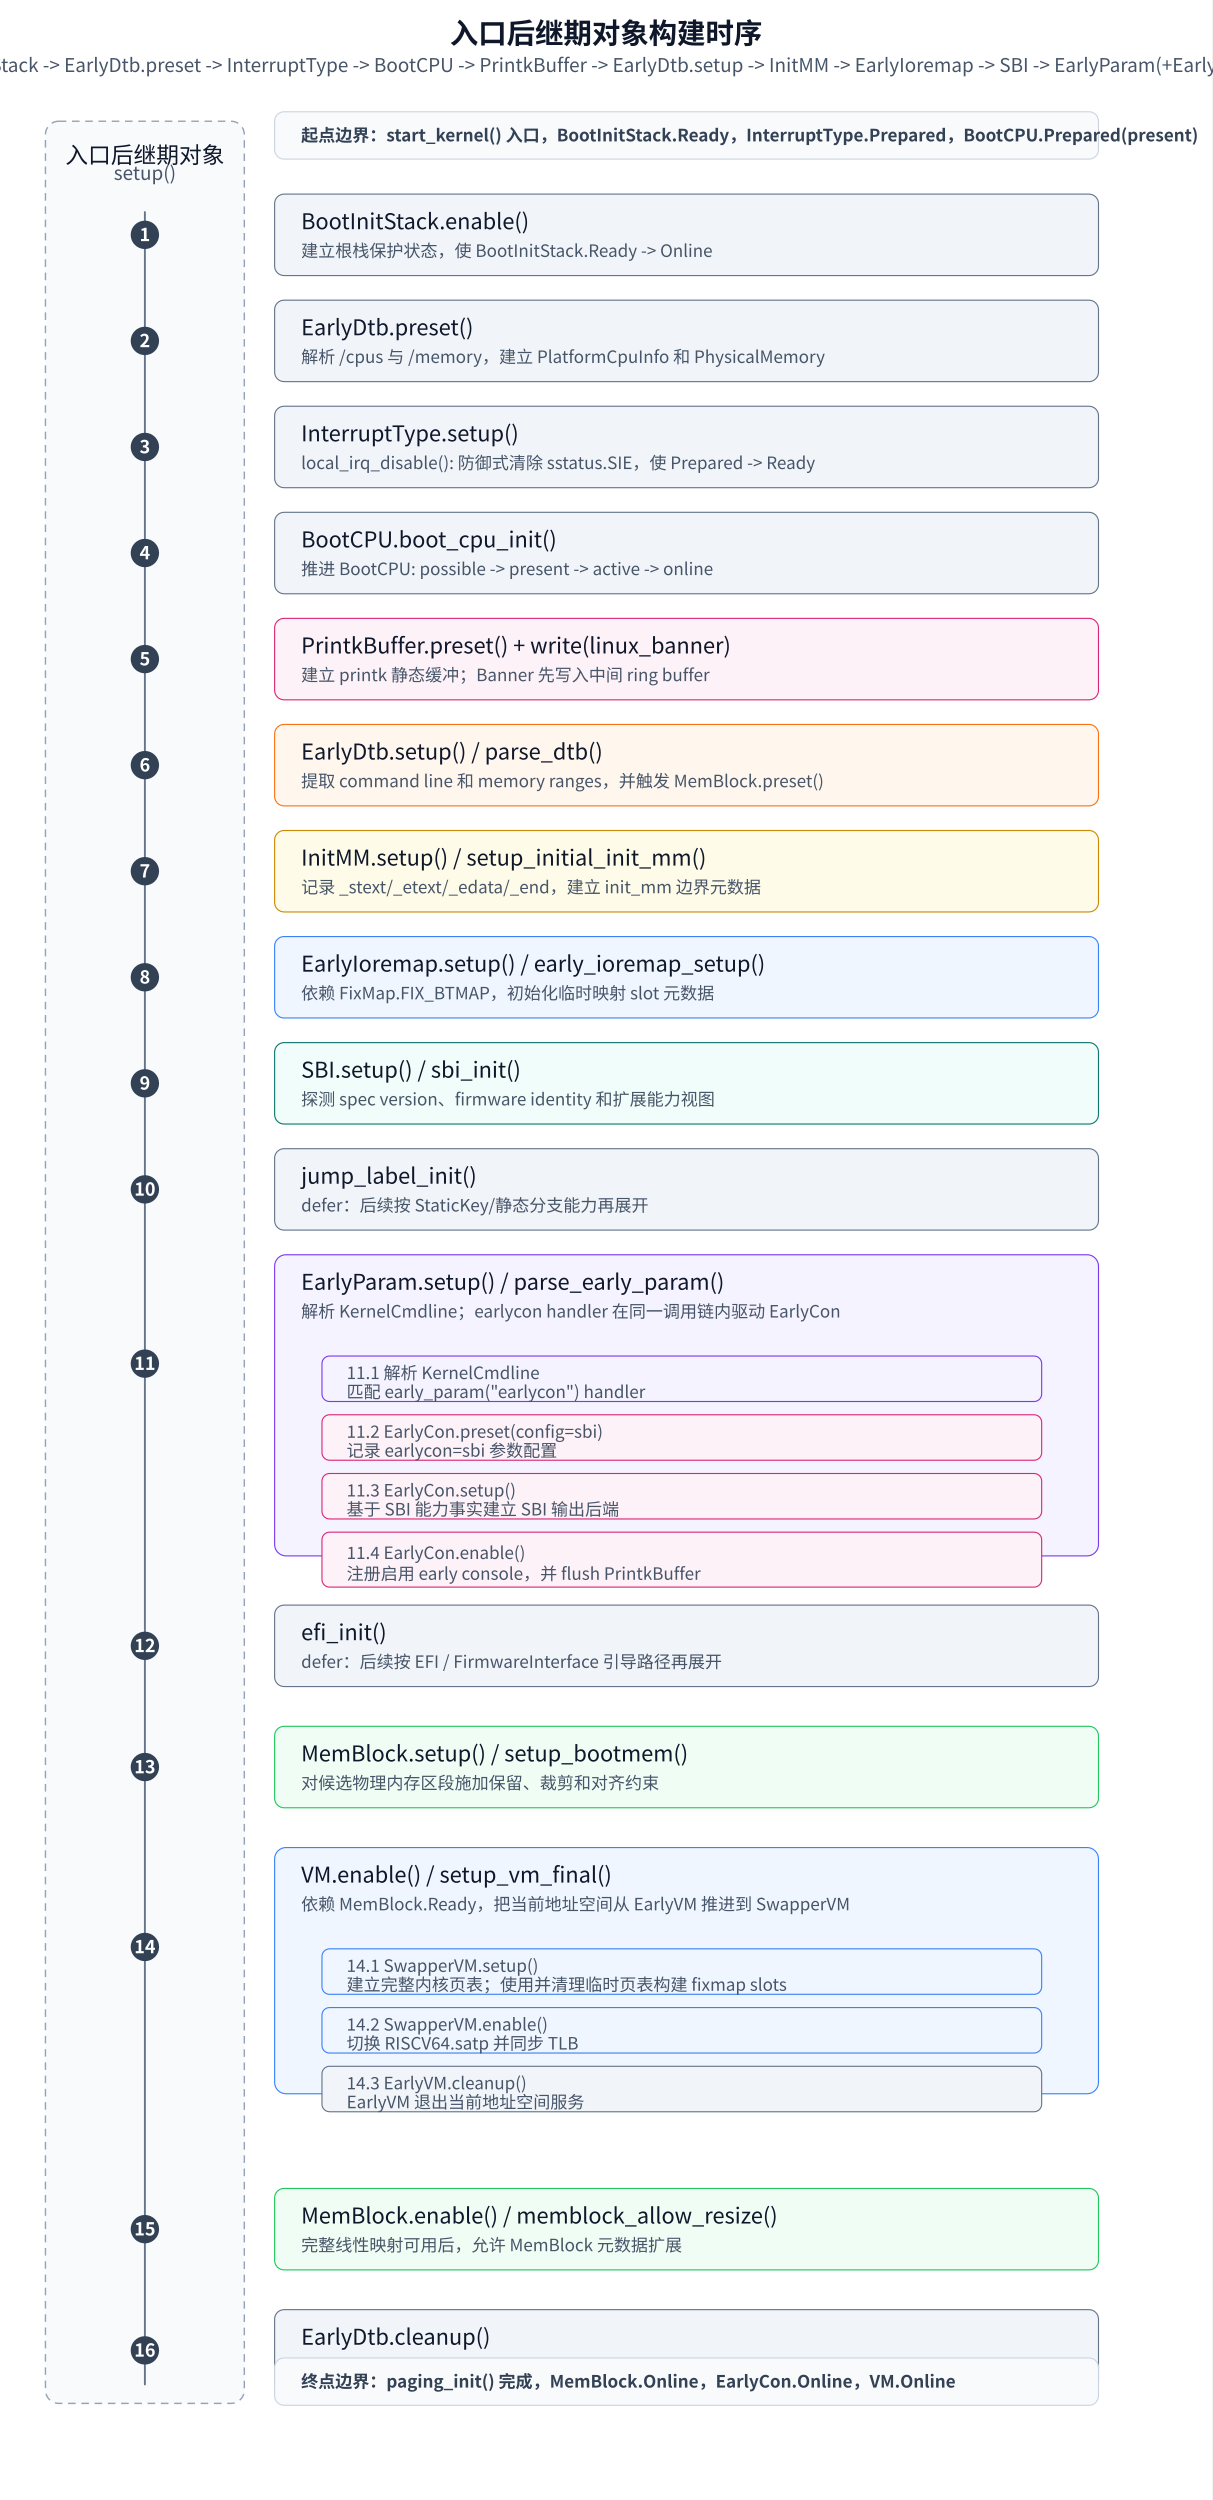
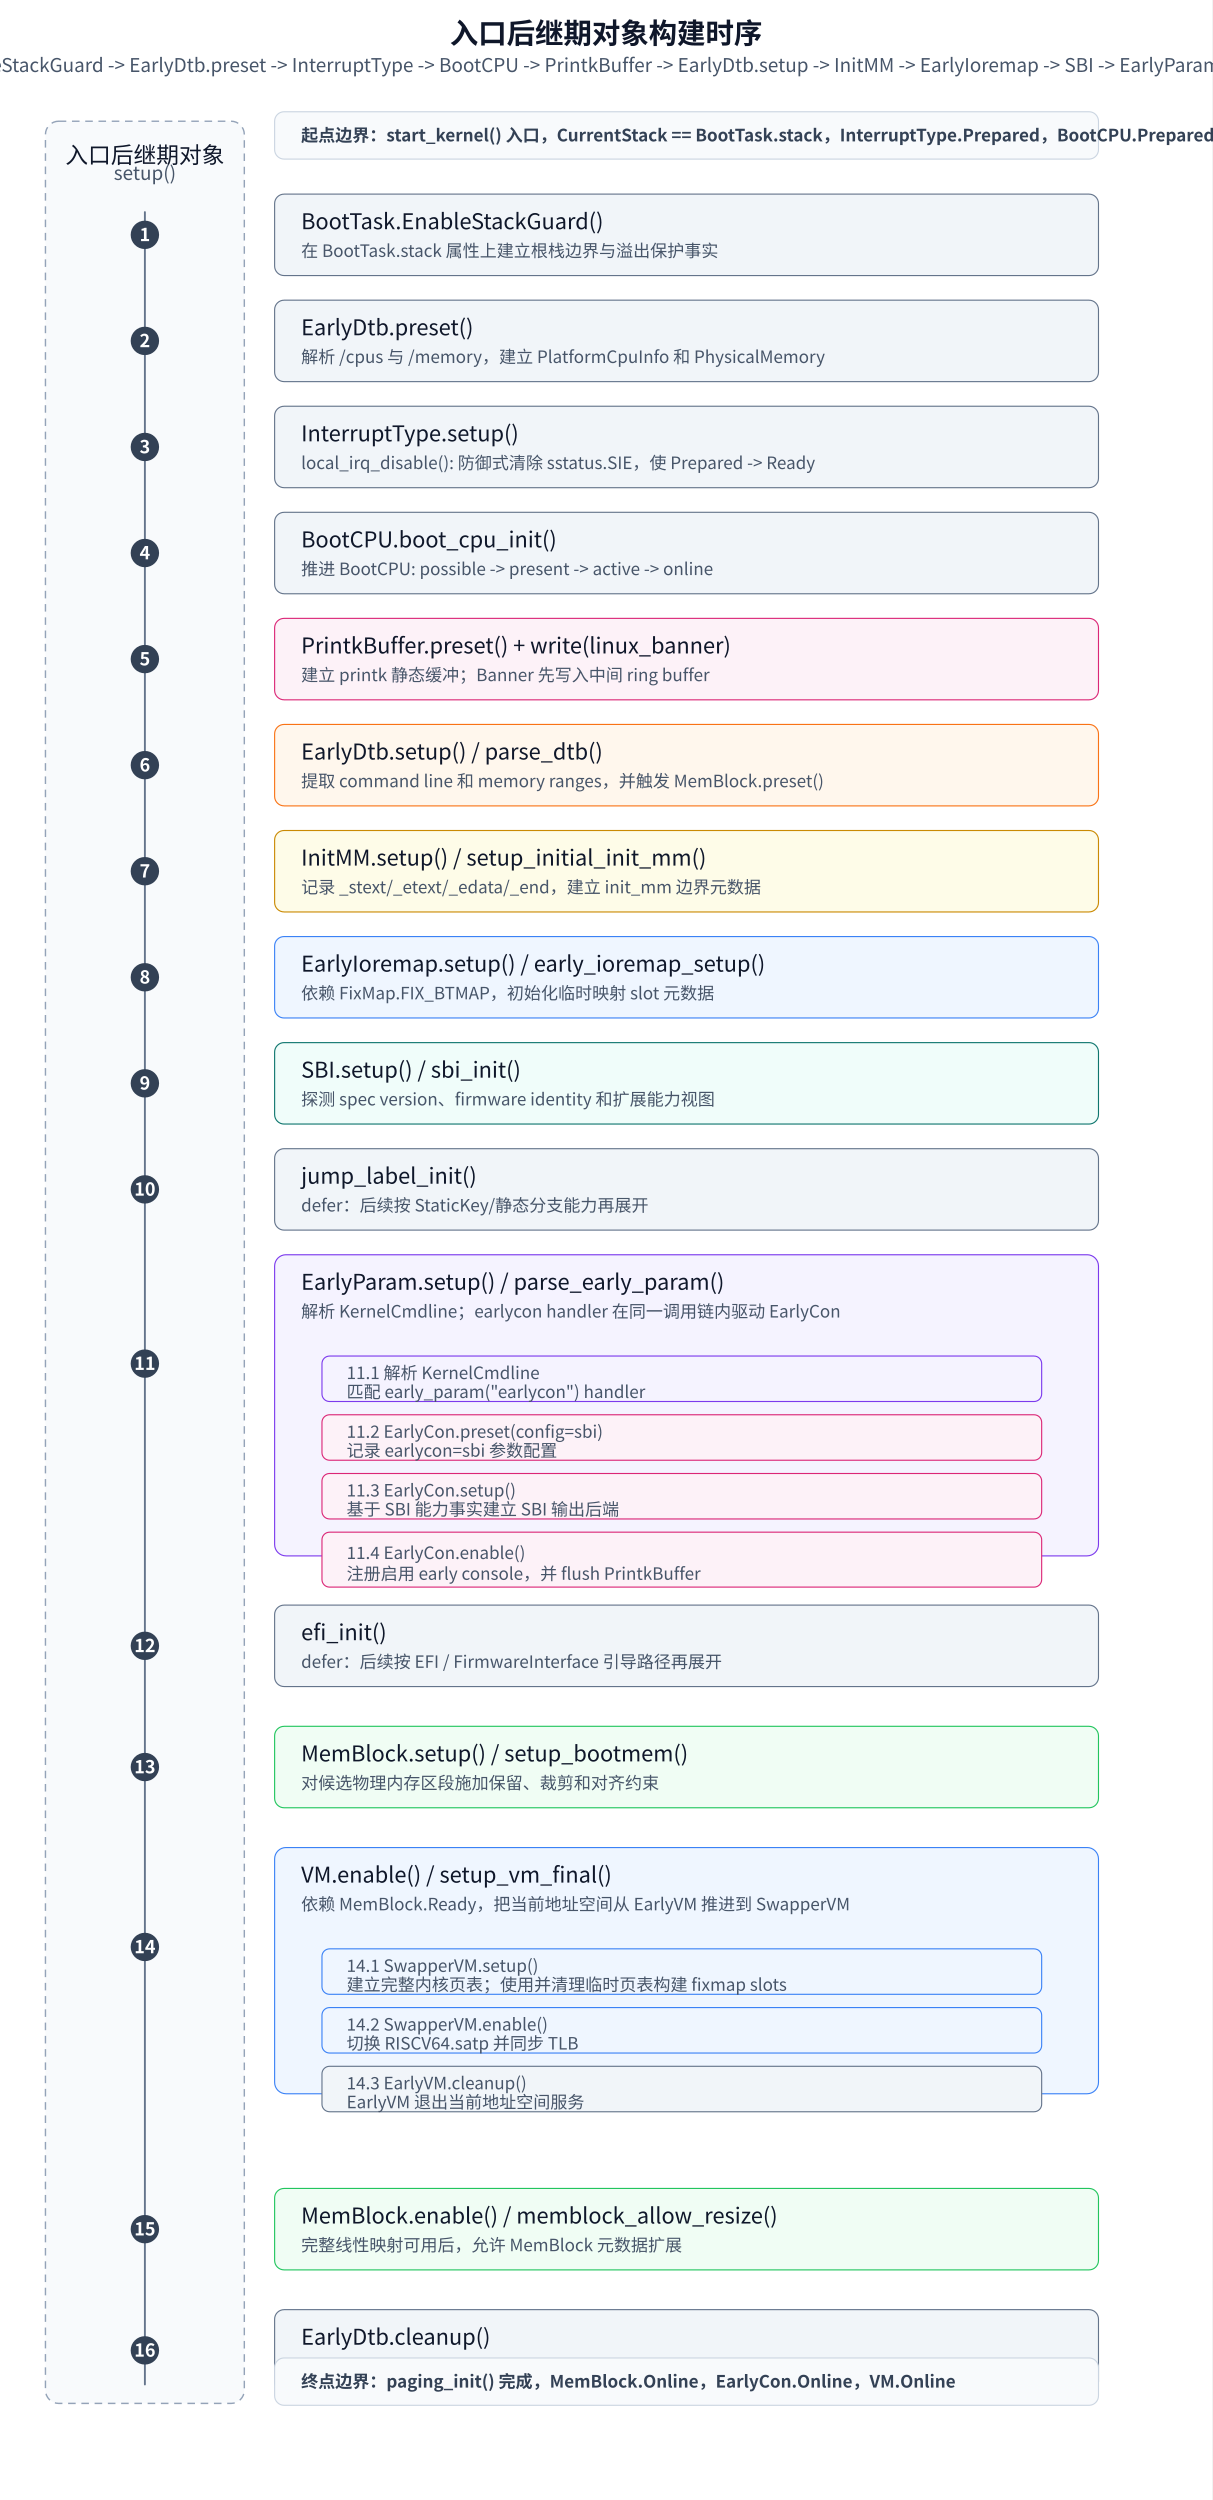
<svg xmlns="http://www.w3.org/2000/svg" width="1280" height="2640" viewBox="0 0 1280 2640" role="img" aria-labelledby="title desc">
  <defs>
    <style>
      text {
        font-family: "Microsoft YaHei", "Noto Sans CJK SC", "Source Han Sans SC", Arial, sans-serif;
        fill: #0f172a;
      }
      .title { font-size: 30px; font-weight: 600; }
      .subtitle { font-size: 20px; fill: #475569; }
      .lane { fill: #f8fafc; stroke: #94a3b8; stroke-width: 1.5; stroke-dasharray: 8 6; }
      .box { fill: #ffffff; stroke: #334155; stroke-width: 1.2; }
      .phase { fill: #eef2ff; stroke: #6366f1; }
      .dtb { fill: #fff7ed; stroke: #f97316; }
      .mem { fill: #f0fdf4; stroke: #22c55e; }
      .addr { fill: #eff6ff; stroke: #3b82f6; }
      .log { fill: #fdf2f8; stroke: #db2777; }
      .svc { fill: #f0fdfa; stroke: #0f766e; }
      .param { fill: #f5f3ff; stroke: #7c3aed; }
      .task { fill: #fefce8; stroke: #ca8a04; }
      .cleanup { fill: #f1f5f9; stroke: #64748b; }
      .obj { font-size: 24px; font-weight: 500; dominant-baseline: middle; }
      .line1 { font-size: 23px; font-weight: 500; dominant-baseline: middle; }
      .line2 { font-size: 18px; fill: #475569; dominant-baseline: middle; }
      .boundary { font-size: 18px; font-weight: 600; fill: #334155; dominant-baseline: middle; }
      .num { font-size: 19px; font-weight: 600; fill: #ffffff; text-anchor: middle; dominant-baseline: middle; }
      .timeline { stroke: #64748b; stroke-width: 2; stroke-linecap: round; }
      .dot { fill: #334155; }
      .stage { fill: #f8fafc; stroke: #cbd5e1; stroke-width: 1.2; }
    </style>
  </defs>
  <rect x="0" y="0" width="1280" height="2640" fill="#ffffff" />
  <text x="640" y="46" text-anchor="middle" class="title">入口后继期对象构建时序</text>
-   <text x="640" y="76" text-anchor="middle" class="subtitle">核心路径：BootInitStack -&gt; EarlyDtb.preset -&gt; InterruptType -&gt; BootCPU -&gt; PrintkBuffer -&gt; EarlyDtb.setup -&gt; InitMM -&gt; EarlyIoremap -&gt; SBI -&gt; EarlyParam(+EarlyCon) -&gt; VM.enable()</text>
+   <text x="640" y="76" text-anchor="middle" class="subtitle">核心路径：BootTask.EnableStackGuard -&gt; EarlyDtb.preset -&gt; InterruptType -&gt; BootCPU -&gt; PrintkBuffer -&gt; EarlyDtb.setup -&gt; InitMM -&gt; EarlyIoremap -&gt; SBI -&gt; EarlyParam(+EarlyCon) -&gt; VM.enable()</text>
  <rect x="48" y="128" width="210" height="2410" rx="14" class="lane" />
  <text x="153" y="164" text-anchor="middle" class="obj">入口后继期对象</text>
  <text x="153" y="190" text-anchor="middle" class="subtitle">setup()</text>
  <line x1="153" y1="224" x2="153" y2="2518" class="timeline" />
  <rect x="290" y="118" width="870" height="50" rx="10" class="stage" />
-   <text x="318" y="143" class="boundary">起点边界：start_kernel() 入口，BootInitStack.Ready，InterruptType.Prepared，BootCPU.Prepared(present)</text>
+   <text x="318" y="143" class="boundary">起点边界：start_kernel() 入口，CurrentStack == BootTask.stack，InterruptType.Prepared，BootCPU.Prepared(present)</text>
  <g transform="translate(0 0)">
    <circle cx="153" cy="248" r="15" class="dot" />
    <text x="153" y="248" class="num">1</text>
    <rect x="290" y="205" width="870" height="86" rx="10" class="box cleanup" />
-     <text x="318" y="234" class="line1">BootInitStack.enable()</text>
-     <text x="318" y="265" class="line2">建立根栈保护状态，使 BootInitStack.Ready -&gt; Online</text>
+     <text x="318" y="234" class="line1">BootTask.EnableStackGuard()</text>
+     <text x="318" y="265" class="line2">在 BootTask.stack 属性上建立根栈边界与溢出保护事实</text>
  </g>
  <g transform="translate(0 112)">
    <circle cx="153" cy="248" r="15" class="dot" />
    <text x="153" y="248" class="num">2</text>
    <rect x="290" y="205" width="870" height="86" rx="10" class="box cleanup" />
    <text x="318" y="234" class="line1">EarlyDtb.preset()</text>
    <text x="318" y="265" class="line2">解析 /cpus 与 /memory，建立 PlatformCpuInfo 和 PhysicalMemory</text>
  </g>
  <g transform="translate(0 224)">
    <circle cx="153" cy="248" r="15" class="dot" />
    <text x="153" y="248" class="num">3</text>
    <rect x="290" y="205" width="870" height="86" rx="10" class="box cleanup" />
    <text x="318" y="234" class="line1">InterruptType.setup()</text>
    <text x="318" y="265" class="line2">local_irq_disable(): 防御式清除 sstatus.SIE，使 Prepared -&gt; Ready</text>
  </g>
  <g transform="translate(0 336)">
    <circle cx="153" cy="248" r="15" class="dot" />
    <text x="153" y="248" class="num">4</text>
    <rect x="290" y="205" width="870" height="86" rx="10" class="box cleanup" />
    <text x="318" y="234" class="line1">BootCPU.boot_cpu_init()</text>
    <text x="318" y="265" class="line2">推进 BootCPU: possible -&gt; present -&gt; active -&gt; online</text>
  </g>
  <g transform="translate(0 448)">
    <circle cx="153" cy="248" r="15" class="dot" />
    <text x="153" y="248" class="num">5</text>
    <rect x="290" y="205" width="870" height="86" rx="10" class="box log" />
    <text x="318" y="234" class="line1">PrintkBuffer.preset() + write(linux_banner)</text>
    <text x="318" y="265" class="line2">建立 printk 静态缓冲；Banner 先写入中间 ring buffer</text>
  </g>
  <g transform="translate(0 560)">
    <circle cx="153" cy="248" r="15" class="dot" />
    <text x="153" y="248" class="num">6</text>
    <rect x="290" y="205" width="870" height="86" rx="10" class="box dtb" />
    <text x="318" y="234" class="line1">EarlyDtb.setup() / parse_dtb()</text>
    <text x="318" y="265" class="line2">提取 command line 和 memory ranges，并触发 MemBlock.preset()</text>
  </g>
  <g transform="translate(0 672)">
    <circle cx="153" cy="248" r="15" class="dot" />
    <text x="153" y="248" class="num">7</text>
    <rect x="290" y="205" width="870" height="86" rx="10" class="box task" />
    <text x="318" y="234" class="line1">InitMM.setup() / setup_initial_init_mm()</text>
    <text x="318" y="265" class="line2">记录 _stext/_etext/_edata/_end，建立 init_mm 边界元数据</text>
  </g>
  <g transform="translate(0 784)">
    <circle cx="153" cy="248" r="15" class="dot" />
    <text x="153" y="248" class="num">8</text>
    <rect x="290" y="205" width="870" height="86" rx="10" class="box addr" />
    <text x="318" y="234" class="line1">EarlyIoremap.setup() / early_ioremap_setup()</text>
    <text x="318" y="265" class="line2">依赖 FixMap.FIX_BTMAP，初始化临时映射 slot 元数据</text>
  </g>
  <g transform="translate(0 896)">
    <circle cx="153" cy="248" r="15" class="dot" />
    <text x="153" y="248" class="num">9</text>
    <rect x="290" y="205" width="870" height="86" rx="10" class="box svc" />
    <text x="318" y="234" class="line1">SBI.setup() / sbi_init()</text>
    <text x="318" y="265" class="line2">探测 spec version、firmware identity 和扩展能力视图</text>
  </g>
  <g transform="translate(0 1008)">
    <circle cx="153" cy="248" r="15" class="dot" />
    <text x="153" y="248" class="num">10</text>
    <rect x="290" y="205" width="870" height="86" rx="10" class="box cleanup" />
    <text x="318" y="234" class="line1">jump_label_init()</text>
    <text x="318" y="265" class="line2">defer：后续按 StaticKey/静态分支能力再展开</text>
  </g>
  <g transform="translate(0 1120)">
    <circle cx="153" cy="320" r="15" class="dot" />
    <text x="153" y="320" class="num">11</text>
    <rect x="290" y="205" width="870" height="318" rx="12" class="box param" />
    <text x="318" y="234" class="line1">EarlyParam.setup() / parse_early_param()</text>
    <text x="318" y="265" class="line2">解析 KernelCmdline；earlycon handler 在同一调用链内驱动 EarlyCon</text>
    <rect x="340" y="312" width="760" height="48" rx="8" class="box param" />
    <text x="366" y="330" class="line2">11.1  解析 KernelCmdline</text>
    <text x="366" y="350" class="line2">匹配 early_param("earlycon") handler</text>
    <rect x="340" y="374" width="760" height="48" rx="8" class="box log" />
    <text x="366" y="392" class="line2">11.2  EarlyCon.preset(config=sbi)</text>
    <text x="366" y="412" class="line2">记录 earlycon=sbi 参数配置</text>
    <rect x="340" y="436" width="760" height="48" rx="8" class="box log" />
    <text x="366" y="454" class="line2">11.3  EarlyCon.setup()</text>
    <text x="366" y="474" class="line2">基于 SBI 能力事实建立 SBI 输出后端</text>
    <rect x="340" y="498" width="760" height="58" rx="8" class="box log" />
    <text x="366" y="520" class="line2">11.4  EarlyCon.enable()</text>
    <text x="366" y="542" class="line2">注册启用 early console，并 flush PrintkBuffer</text>
  </g>
  <g transform="translate(0 1490)">
    <circle cx="153" cy="248" r="15" class="dot" />
    <text x="153" y="248" class="num">12</text>
    <rect x="290" y="205" width="870" height="86" rx="10" class="box cleanup" />
    <text x="318" y="234" class="line1">efi_init()</text>
    <text x="318" y="265" class="line2">defer：后续按 EFI / FirmwareInterface 引导路径再展开</text>
  </g>
  <g transform="translate(0 1618)">
    <circle cx="153" cy="248" r="15" class="dot" />
    <text x="153" y="248" class="num">13</text>
    <rect x="290" y="205" width="870" height="86" rx="10" class="box mem" />
    <text x="318" y="234" class="line1">MemBlock.setup() / setup_bootmem()</text>
    <text x="318" y="265" class="line2">对候选物理内存区段施加保留、裁剪和对齐约束</text>
  </g>
  <g transform="translate(0 1746)">
    <circle cx="153" cy="310" r="15" class="dot" />
    <text x="153" y="310" class="num">14</text>
    <rect x="290" y="205" width="870" height="260" rx="12" class="box addr" />
    <text x="318" y="234" class="line1">VM.enable() / setup_vm_final()</text>
    <text x="318" y="265" class="line2">依赖 MemBlock.Ready，把当前地址空间从 EarlyVM 推进到 SwapperVM</text>
    <rect x="340" y="312" width="760" height="48" rx="8" class="box addr" />
    <text x="366" y="330" class="line2">14.1  SwapperVM.setup()</text>
    <text x="366" y="350" class="line2">建立完整内核页表；使用并清理临时页表构建 fixmap slots</text>
    <rect x="340" y="374" width="760" height="48" rx="8" class="box addr" />
    <text x="366" y="392" class="line2">14.2  SwapperVM.enable()</text>
    <text x="366" y="412" class="line2">切换 RISCV64.satp 并同步 TLB</text>
    <rect x="340" y="436" width="760" height="48" rx="8" class="box cleanup" />
    <text x="366" y="454" class="line2">14.3  EarlyVM.cleanup()</text>
    <text x="366" y="474" class="line2">EarlyVM 退出当前地址空间服务</text>
  </g>
  <g transform="translate(0 2106)">
    <circle cx="153" cy="248" r="15" class="dot" />
    <text x="153" y="248" class="num">15</text>
    <rect x="290" y="205" width="870" height="86" rx="10" class="box mem" />
    <text x="318" y="234" class="line1">MemBlock.enable() / memblock_allow_resize()</text>
    <text x="318" y="265" class="line2">完整线性映射可用后，允许 MemBlock 元数据扩展</text>
  </g>
  <g transform="translate(0 2234)">
    <circle cx="153" cy="248" r="15" class="dot" />
    <text x="153" y="248" class="num">16</text>
    <rect x="290" y="205" width="870" height="86" rx="10" class="box cleanup" />
    <text x="318" y="234" class="line1">EarlyDtb.cleanup()</text>
    <text x="318" y="265" class="line2">早期 DTB 解析对象退出服务，后续由正式 OF/DeviceTree 对象接续</text>
  </g>
  <rect x="290" y="2490" width="870" height="50" rx="10" class="stage" />
  <text x="318" y="2515" class="boundary">终点边界：paging_init() 完成，MemBlock.Online，EarlyCon.Online，VM.Online</text>
</svg>
